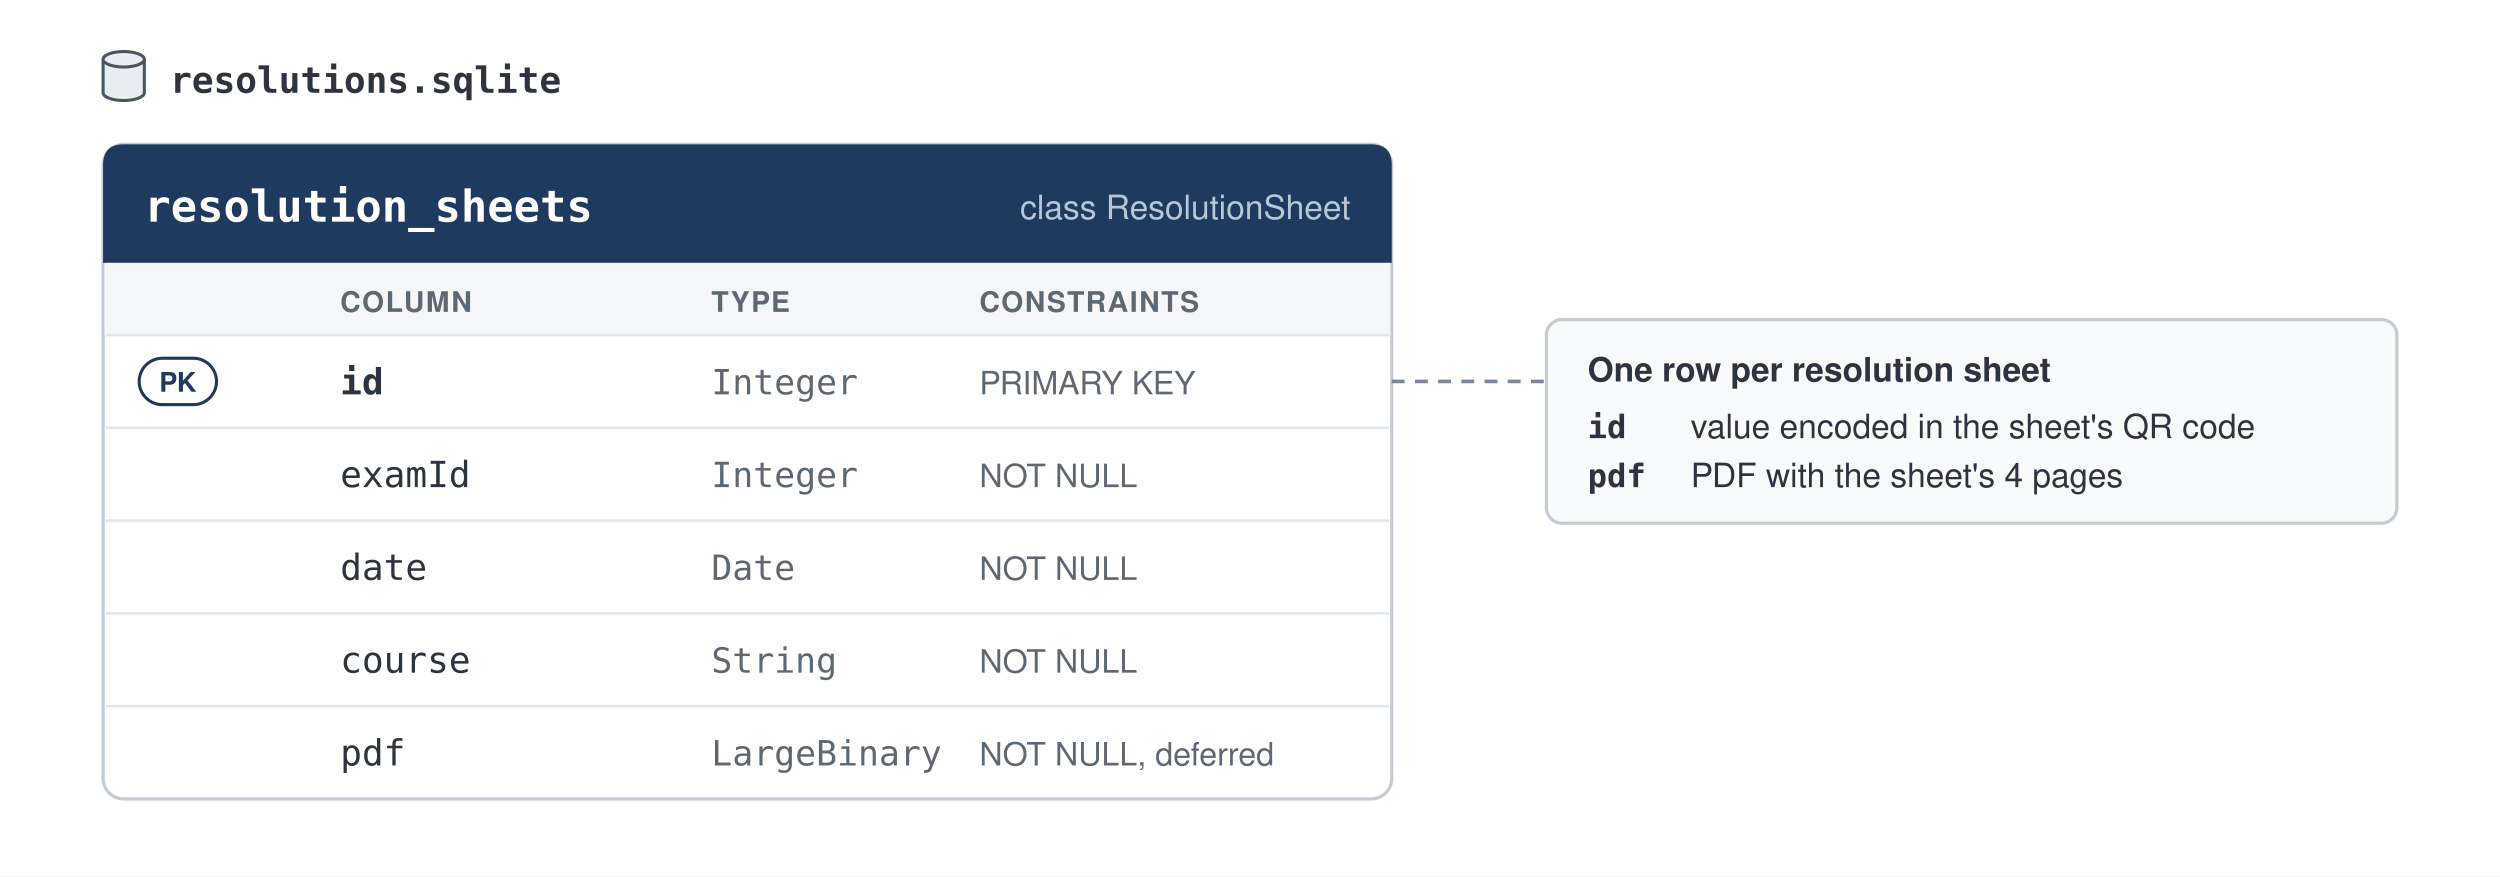
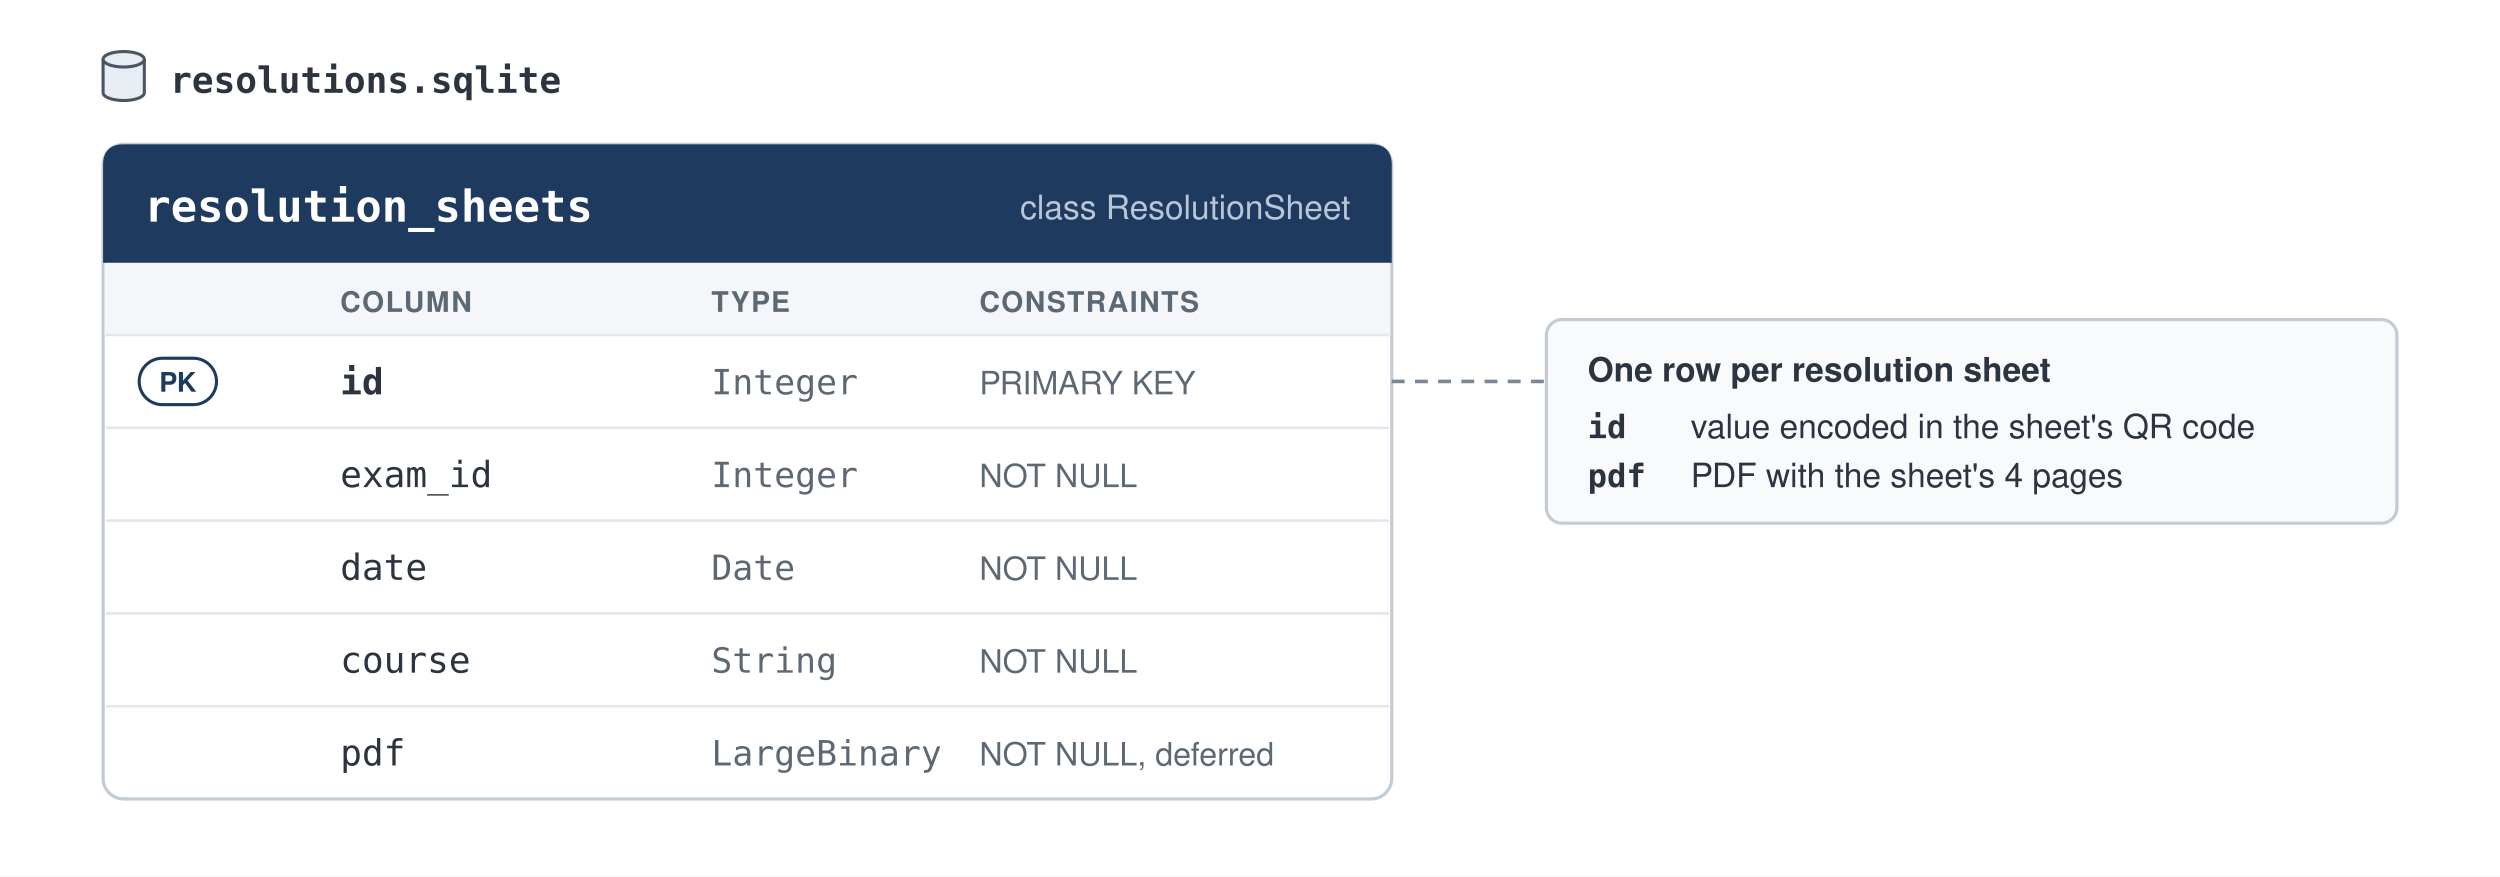
<svg xmlns="http://www.w3.org/2000/svg" width="970" height="340" viewBox="0 0 970 340" font-family="'Helvetica Neue', Helvetica, Arial, sans-serif">
  <rect width="970" height="340" fill="#ffffff" />
  <g stroke="#4a5562" stroke-width="1.2" fill="#e8edf3">
    <path d="M40,23 v13 a8,3 0 0 0 16,0 v-13" />
    <ellipse cx="48" cy="23" rx="8" ry="3" />
  </g>
  <text x="66" y="36" font-size="14" fill="#2b3440" font-weight="bold" font-family="Menlo, Consolas, monospace">resolutions.sqlite</text>
  <rect x="40" y="56" width="500" height="254" rx="8" fill="#ffffff" stroke="#c3cbd5" stroke-width="1.25" />
  <path d="M40,102 V64 Q40,56 48,56 H532 Q540,56 540,64 V102 Z" fill="#1e3a5f" />
  <text x="56" y="86" font-size="17" fill="#ffffff" font-weight="bold" font-family="Menlo, Consolas, monospace">resolution_sheets</text>
  <text x="524" y="85" font-size="13" fill="#b8c6d8" text-anchor="end">class ResolutionSheet</text>
  <rect x="40.6" y="102" width="498.8" height="28" fill="#f4f6f9" />
  <text x="132" y="121" font-size="11" fill="#5d6875" font-weight="bold" letter-spacing="0.6">COLUMN</text>
  <text x="276" y="121" font-size="11" fill="#5d6875" font-weight="bold" letter-spacing="0.6">TYPE</text>
  <text x="380" y="121" font-size="11" fill="#5d6875" font-weight="bold" letter-spacing="0.6">CONSTRAINTS</text>
  <line x1="41" y1="130" x2="539" y2="130" stroke="#e3e7ec" stroke-width="1" />
  <rect x="54" y="139" width="30" height="18" rx="9" fill="#ffffff" stroke="#1e3a5f" stroke-width="1.2" />
  <text x="69" y="152" font-size="10.5" fill="#1e3a5f" font-weight="bold" text-anchor="middle">PK</text>
  <text x="132" y="153" font-size="14" fill="#2b3440" font-weight="bold" font-family="Menlo, Consolas, monospace">id</text>
  <text x="276" y="153" font-size="13.5" fill="#5d6875" font-family="Menlo, Consolas, monospace">Integer</text>
  <text x="380" y="153" font-size="12.5" fill="#5d6875">PRIMARY KEY</text>
  <line x1="41" y1="166" x2="539" y2="166" stroke="#e3e7ec" stroke-width="1" />
-   <text x="132" y="189" font-size="14" fill="#2b3440" font-family="Menlo, Consolas, monospace">examId</text>
+   <text x="132" y="189" font-size="14" fill="#2b3440" font-family="Menlo, Consolas, monospace">exam_id</text>
  <text x="276" y="189" font-size="13.5" fill="#5d6875" font-family="Menlo, Consolas, monospace">Integer</text>
  <text x="380" y="189" font-size="12.5" fill="#5d6875">NOT NULL</text>
  <line x1="41" y1="202" x2="539" y2="202" stroke="#e3e7ec" stroke-width="1" />
  <text x="132" y="225" font-size="14" fill="#2b3440" font-family="Menlo, Consolas, monospace">date</text>
  <text x="276" y="225" font-size="13.5" fill="#5d6875" font-family="Menlo, Consolas, monospace">Date</text>
  <text x="380" y="225" font-size="12.5" fill="#5d6875">NOT NULL</text>
  <line x1="41" y1="238" x2="539" y2="238" stroke="#e3e7ec" stroke-width="1" />
  <text x="132" y="261" font-size="14" fill="#2b3440" font-family="Menlo, Consolas, monospace">course</text>
  <text x="276" y="261" font-size="13.5" fill="#5d6875" font-family="Menlo, Consolas, monospace">String</text>
  <text x="380" y="261" font-size="12.5" fill="#5d6875">NOT NULL</text>
  <line x1="41" y1="274" x2="539" y2="274" stroke="#e3e7ec" stroke-width="1" />
  <text x="132" y="297" font-size="14" fill="#2b3440" font-family="Menlo, Consolas, monospace">pdf</text>
  <text x="276" y="297" font-size="13.5" fill="#5d6875" font-family="Menlo, Consolas, monospace">LargeBinary</text>
  <text x="380" y="297" font-size="12.5" fill="#5d6875">NOT NULL, deferred</text>
  <line x1="540" y1="148.0" x2="600" y2="148.0" stroke="#7a8796" stroke-width="1.4" stroke-dasharray="5 4" />
  <rect x="600" y="124.0" width="330" height="79" rx="6" fill="#f8fafc" stroke="#c3cbd5" stroke-width="1.25" />
  <text x="616" y="148.0" font-size="13" fill="#2b3440" font-weight="bold">One row per resolution sheet</text>
  <text x="616" y="170.0" font-size="12.5" fill="#2b3440" font-weight="bold" font-family="Menlo, Consolas, monospace">id</text>
  <text x="656" y="170.0" font-size="13" fill="#2b3440">value encoded in the sheet's QR code</text>
  <text x="616" y="189.0" font-size="12.5" fill="#2b3440" font-weight="bold" font-family="Menlo, Consolas, monospace">pdf</text>
  <text x="656" y="189.0" font-size="13" fill="#2b3440">PDF with the sheet's 4 pages</text>
</svg>
